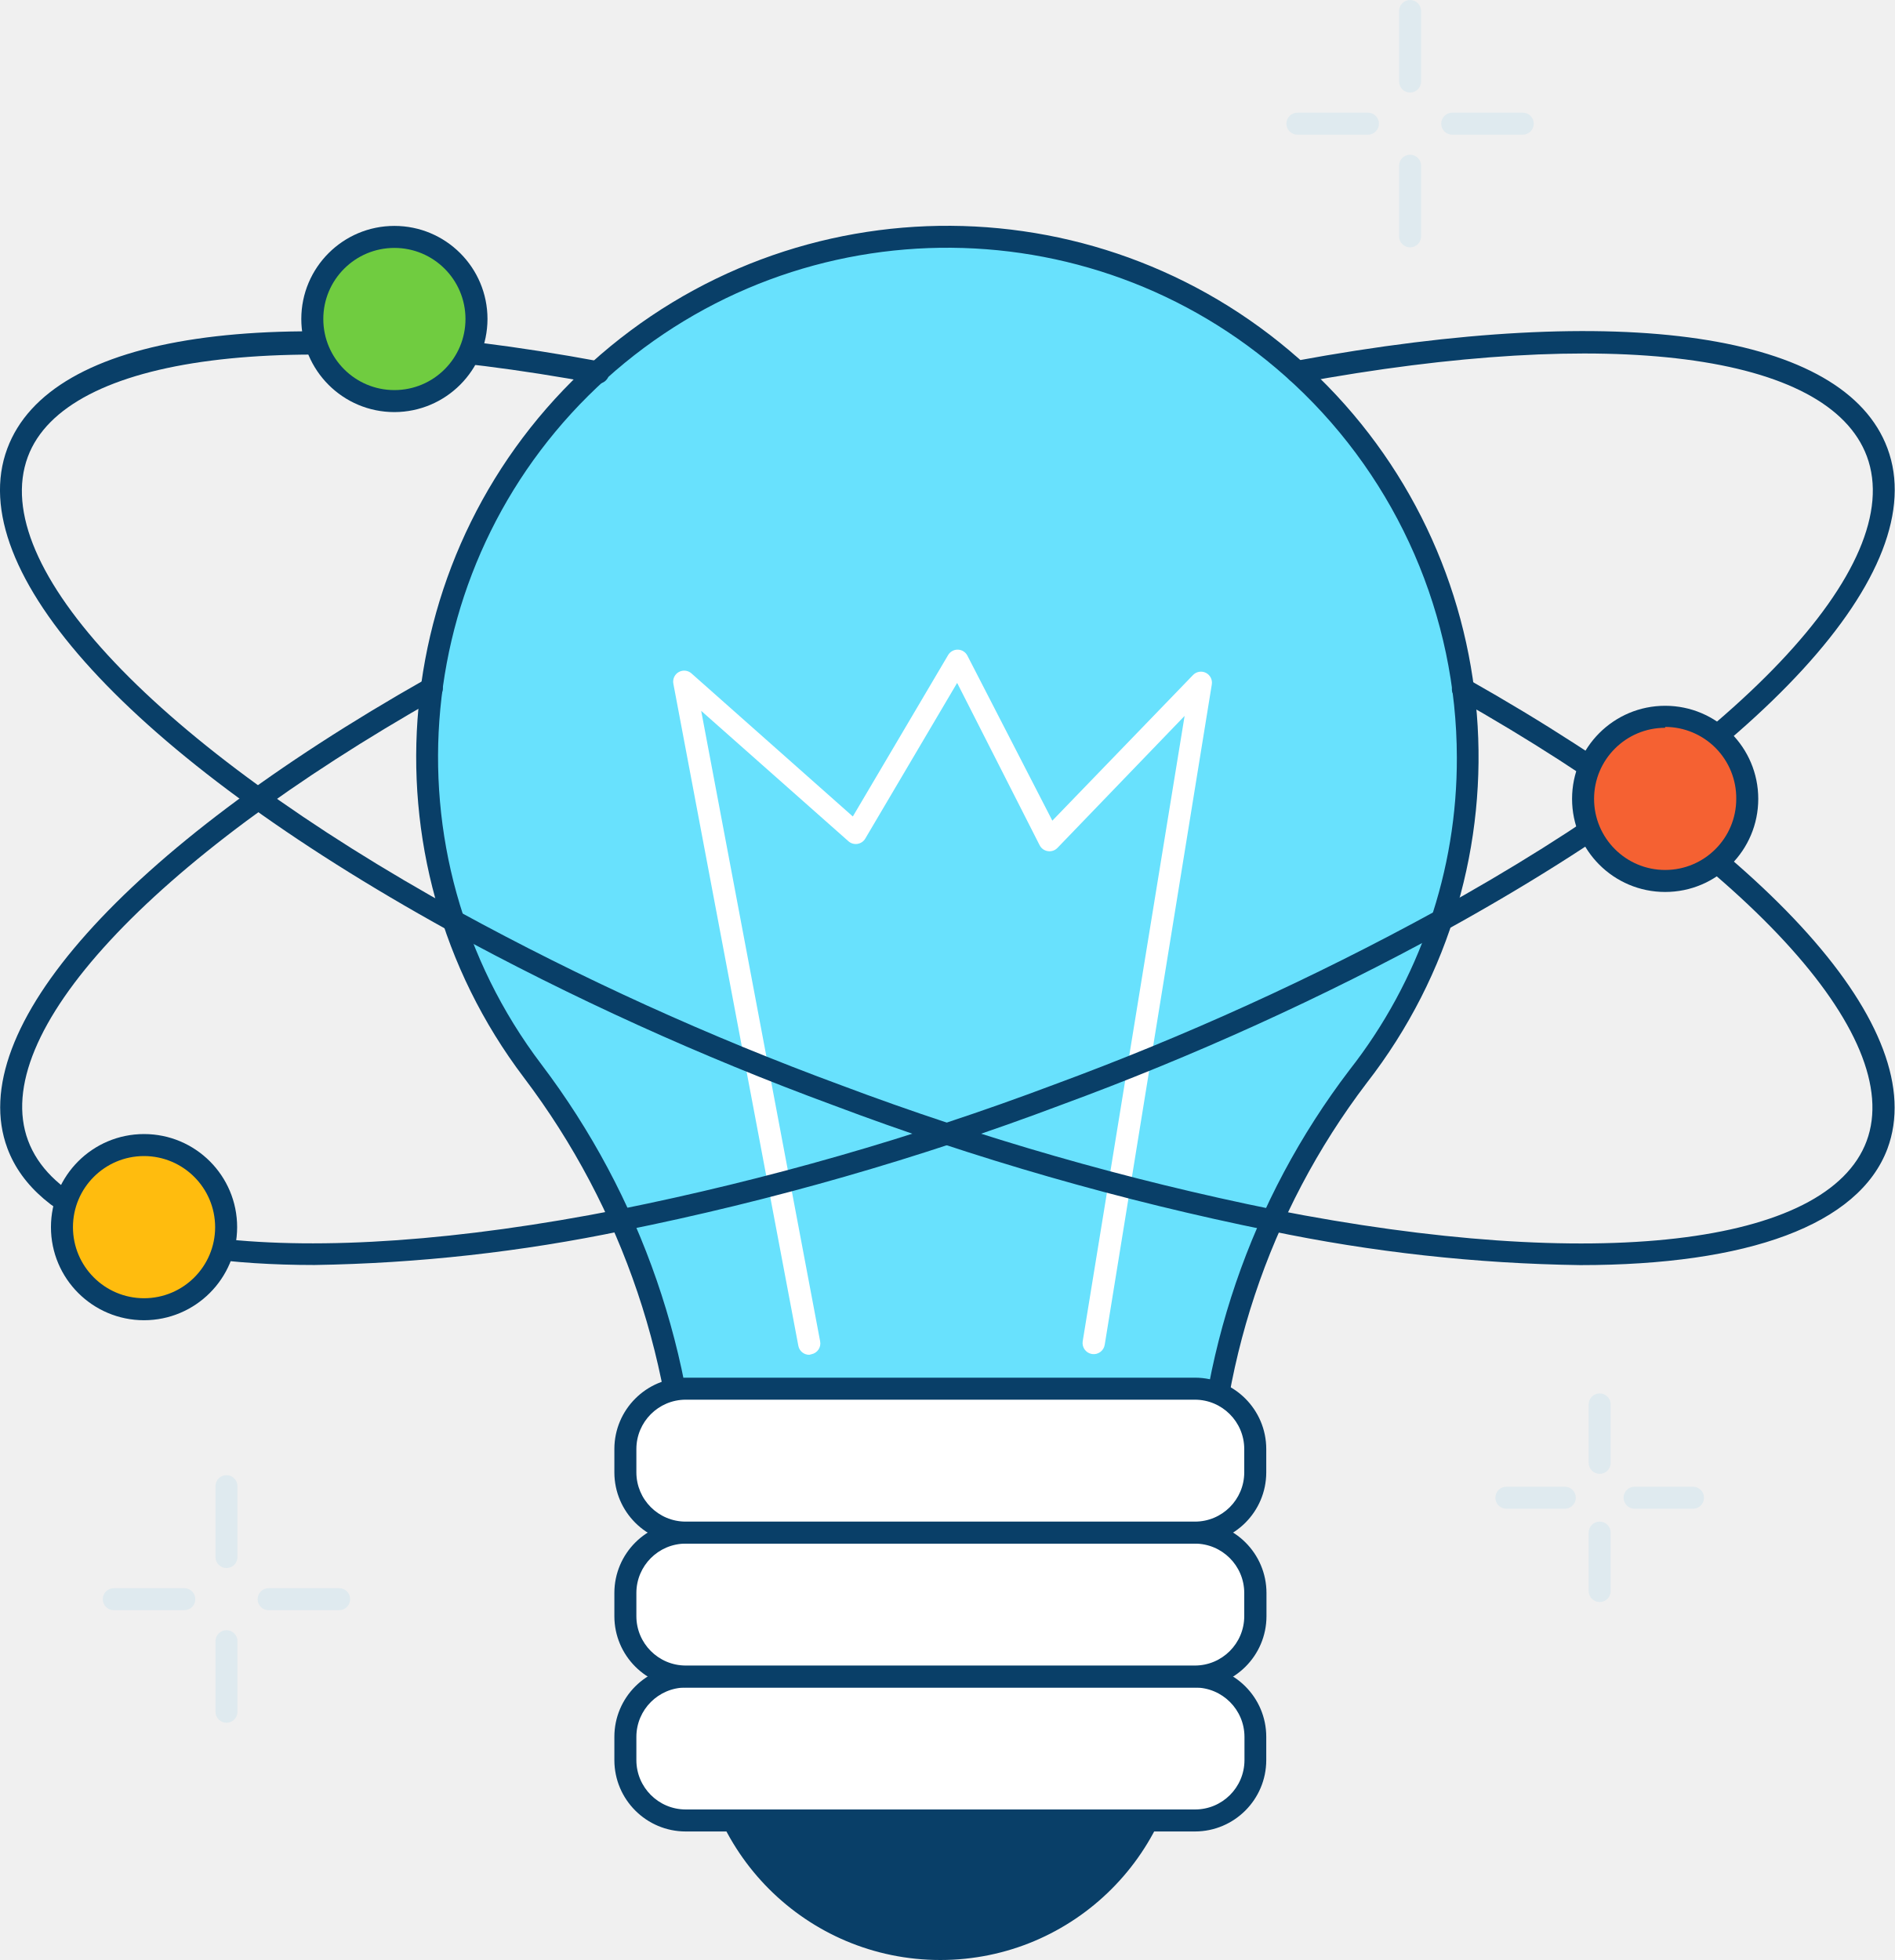
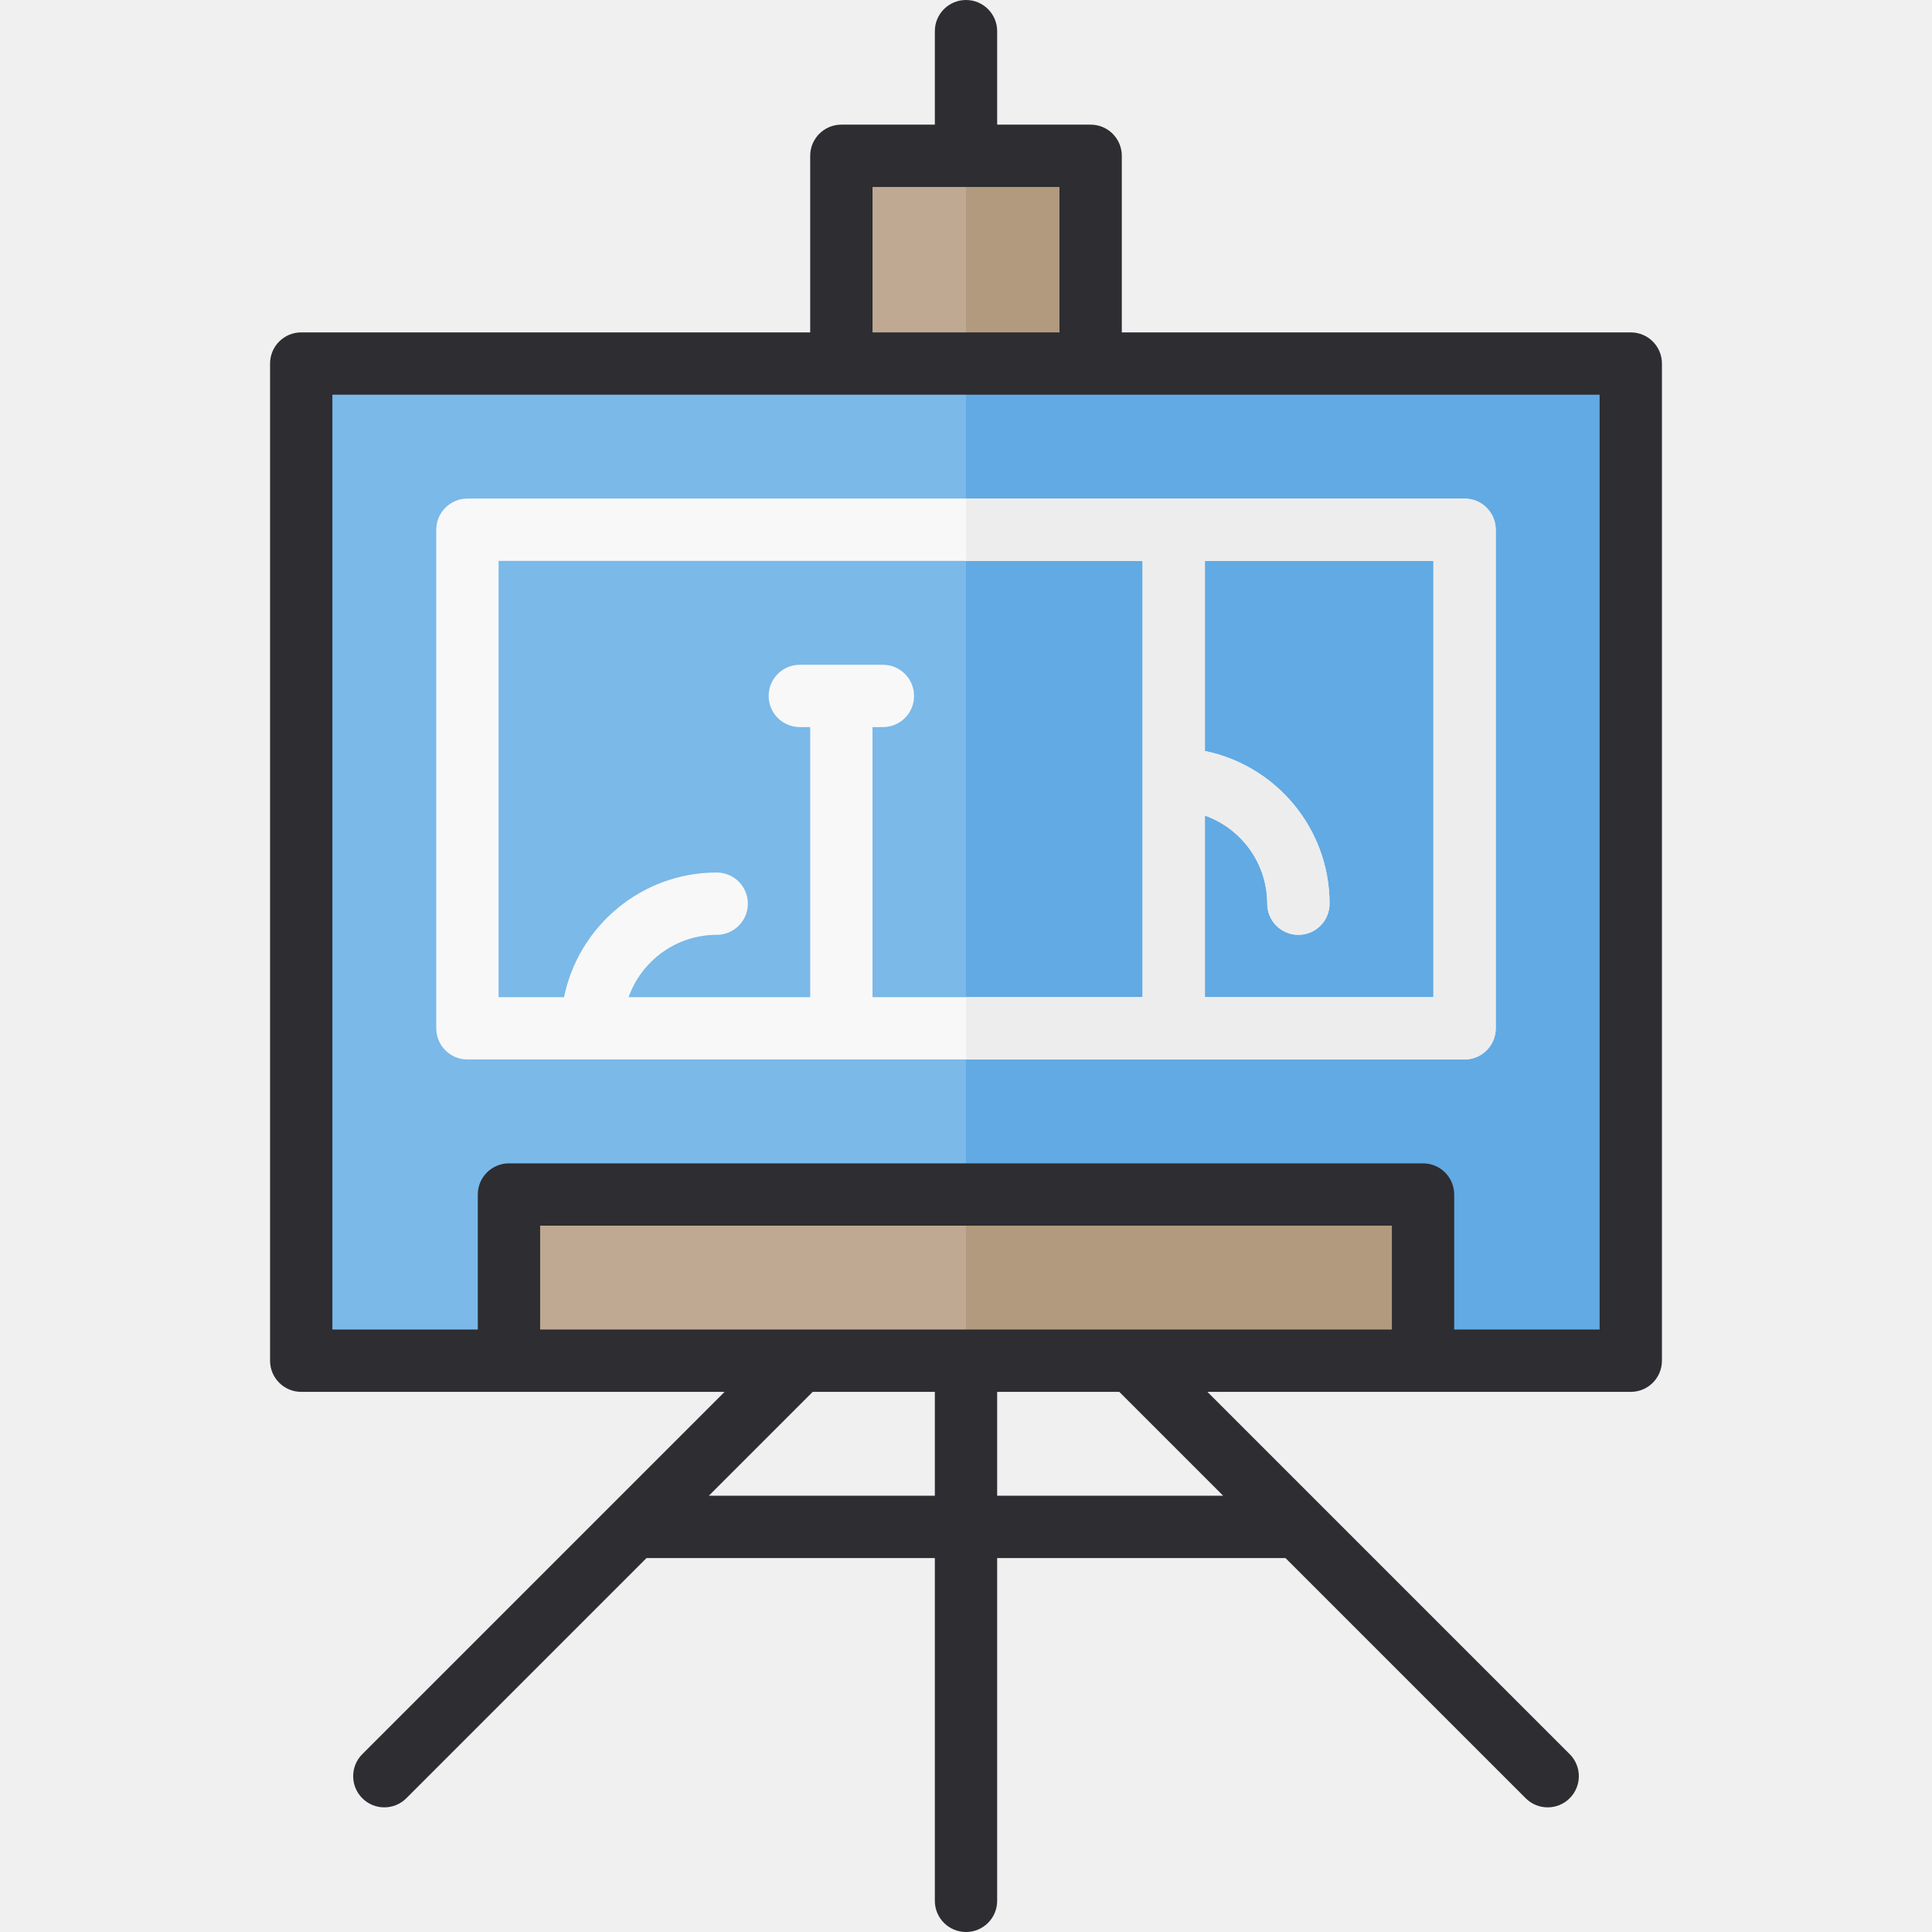
- <svg xmlns="http://www.w3.org/2000/svg" viewBox="113.91 52.94 172.18 178.12">
-   <circle cx="199.36" cy="209.04" fill="#093f68" r="21.02" />
-   <path d="m199.36 231.06a22 22 0 1 1 22-22 22 22 0 0 1 -22 22zm0-42a20 20 0 1 0 20 20 20 20 0 0 0 -20-20.06z" fill="#093f68" />
-   <path d="m247.27 121.74a47.27 47.27 0 1 0 -85 28.53 69.32 69.32 0 0 1 14.13 41.9h47.1a67.25 67.25 0 0 1 13.76-41.42 47 47 0 0 0 10.01-29.01z" fill="#68e1fd" />
-   <path d="m223.55 193.17h-47.1a1 1 0 0 1 -1-1 68.77 68.77 0 0 0 -13.93-41.3 48.27 48.27 0 1 1 76.58.5 66.48 66.48 0 0 0 -13.55 40.8 1 1 0 0 1 -1 1zm-46.1-2h45.1a68.38 68.38 0 0 1 14-41 45.78 45.78 0 0 0 9.75-28.4 46.45 46.45 0 0 0 -14.74-33.87 46.27 46.27 0 0 0 -68.45 61.77 70.73 70.73 0 0 1 14.34 41.5z" fill="#093f68" />
-   <rect fill="#fff" height="13.08" rx="5.48" width="57.24" x="170.74" y="205.3" />
-   <path d="m222.5 219.38h-46.28a6.49 6.49 0 0 1 -6.48-6.48v-2.12a6.48 6.48 0 0 1 6.48-6.48h46.28a6.48 6.48 0 0 1 6.48 6.48v2.12a6.49 6.49 0 0 1 -6.48 6.48zm-46.28-13.08a4.49 4.49 0 0 0 -4.48 4.48v2.12a4.49 4.49 0 0 0 4.48 4.48h46.28a4.49 4.49 0 0 0 4.5-4.48v-2.12a4.49 4.49 0 0 0 -4.48-4.48z" fill="#093f68" />
-   <rect fill="#fff" height="13.08" rx="5.48" width="57.24" x="170.74" y="192.22" />
-   <path d="m222.5 206.3h-46.28a6.49 6.49 0 0 1 -6.48-6.48v-2.12a6.49 6.49 0 0 1 6.48-6.48h46.28a6.49 6.49 0 0 1 6.5 6.48v2.12a6.49 6.49 0 0 1 -6.5 6.48zm-46.28-13.08a4.49 4.49 0 0 0 -4.48 4.48v2.12a4.49 4.49 0 0 0 4.48 4.48h46.28a4.49 4.49 0 0 0 4.48-4.48v-2.12a4.49 4.49 0 0 0 -4.48-4.48z" fill="#093f68" />
-   <rect fill="#fff" height="13.08" rx="5.48" width="57.24" x="170.74" y="179.14" />
-   <path d="m222.5 193.22h-46.28a6.48 6.48 0 0 1 -6.48-6.47v-2.13a6.49 6.49 0 0 1 6.48-6.48h46.28a6.49 6.49 0 0 1 6.48 6.48v2.13a6.48 6.48 0 0 1 -6.48 6.47zm-46.28-13.08a4.49 4.49 0 0 0 -4.48 4.48v2.13a4.48 4.48 0 0 0 4.48 4.47h46.28a4.48 4.48 0 0 0 4.48-4.47v-2.13a4.49 4.49 0 0 0 -4.48-4.48z" fill="#093f68" />
-   <path d="m187.46 176.06a1 1 0 0 1 -1-.81l-11.36-60.18a1 1 0 0 1 1.65-.93l14.66 13 8.66-14.67a1 1 0 0 1 1.75.05l7.72 15 12.78-13.23a1 1 0 0 1 1.71.86l-9.73 60a1 1 0 1 1 -2-.32l9.26-56.83-11.56 12a1 1 0 0 1 -.87.29 1 1 0 0 1 -.74-.53l-7.5-14.76-8.35 14.15a1 1 0 0 1 -.71.48 1 1 0 0 1 -.82-.24l-13.38-11.85 10.81 57.3a1 1 0 0 1 -.79 1.17z" fill="#fff" />
-   <path d="m142.49 167.9c-15.24 0-25.32-3.64-27.91-10.61-4-10.75 10.59-27.1 38.07-42.66a1 1 0 1 1 1 1.74c-26.17 14.82-40.77 30.6-37.19 40.22s24.63 12 53.72 6.26a254.29 254.29 0 0 0 39.51-11.34 258 258 0 0 0 34.69-15.78c27.5-15.17 42.87-31.39 39.18-41.32-3.48-9.35-23.24-11.9-51.57-6.67a1 1 0 0 1 -.36-2c29.8-5.5 49.91-2.53 53.8 7.94 4.13 11.08-11.23 27.86-40.08 43.77a259.05 259.05 0 0 1 -35 15.9 256 256 0 0 1 -39.81 11.43 148.74 148.74 0 0 1 -28.05 3.12z" fill="#093f68" />
-   <path d="m257.51 167.91a148 148 0 0 1 -28.2-3.12 256.34 256.34 0 0 1 -39.68-11.41 261.48 261.48 0 0 1 -35-15.9c-28.83-15.92-44.18-32.69-40.06-43.77 3.9-10.5 24-13.46 53.87-7.92a1 1 0 1 1 -.37 2c-27.93-5.18-48.2-2.57-51.63 6.66-3.69 9.93 11.68 26.15 39.16 41.32a259.14 259.14 0 0 0 34.71 15.78 256.09 256.09 0 0 0 39.38 11.32c29.17 5.75 50.31 3.3 53.85-6.24s-11-25.4-37.19-40.2a1 1 0 1 1 1-1.74c27.49 15.54 42.08 31.88 38.08 42.64-2.6 6.93-12.68 10.58-27.92 10.58z" fill="#093f68" />
-   <circle cx="127.03" cy="164.46" fill="#ffbc0e" r="7.46" />
-   <path d="m127 172.92a8.46 8.46 0 1 1 8.46-8.46 8.47 8.47 0 0 1 -8.46 8.46zm0-14.92a6.46 6.46 0 1 0 6.46 6.46 6.47 6.47 0 0 0 -6.46-6.46z" fill="#093f68" />
-   <circle cx="265.23" cy="125.5" fill="#f56132" r="7.46" />
-   <path d="m265.23 134a8.46 8.46 0 1 1 8.46-8.46 8.46 8.46 0 0 1 -8.46 8.46zm0-14.92a6.46 6.46 0 1 0 6.46 6.46 6.47 6.47 0 0 0 -6.46-6.54z" fill="#093f68" />
-   <circle cx="149.75" cy="81.93" fill="#70cc40" r="7.46" />
-   <path d="m149.75 90.39a8.46 8.46 0 1 1 8.46-8.46 8.48 8.48 0 0 1 -8.46 8.46zm0-14.92a6.46 6.46 0 1 0 6.46 6.46 6.46 6.46 0 0 0 -6.46-6.46z" fill="#093f68" />
-   <g fill="#dfeaef">
-     <path d="m134.49 195.44a1 1 0 0 1 -1-1v-6.44a1 1 0 1 1 2 0v6.41a1 1 0 0 1 -1 1.03z" />
-     <path d="m134.49 209.5a1 1 0 0 1 -1-1v-6.41a1 1 0 0 1 2 0v6.41a1 1 0 0 1 -1 1z" />
-     <path d="m144.73 199.27h-6.41a1 1 0 0 1 0-2h6.41a1 1 0 0 1 0 2z" />
-     <path d="m130.66 199.27h-6.41a1 1 0 1 1 0-2h6.41a1 1 0 0 1 0 2z" />
-     <path d="m242.05 61.35a1 1 0 0 1 -1-1v-6.41a1 1 0 0 1 2 0v6.41a1 1 0 0 1 -1 1z" />
-     <path d="m242.05 75.42a1 1 0 0 1 -1-1v-6.42a1 1 0 0 1 2 0v6.42a1 1 0 0 1 -1 1z" />
-     <path d="m252.29 65.18h-6.41a1 1 0 1 1 0-2h6.41a1 1 0 0 1 0 2z" />
-     <path d="m238.22 65.18h-6.41a1 1 0 1 1 0-2h6.41a1 1 0 0 1 0 2z" />
-     <path d="m259.28 186.88a1 1 0 0 1 -1-1v-5.31a1 1 0 0 1 2 0v5.31a1 1 0 0 1 -1 1z" />
-     <path d="m259.28 198.53a1 1 0 0 1 -1-1v-5.31a1 1 0 0 1 2 0v5.31a1 1 0 0 1 -1 1z" />
-     <path d="m267.76 190.05h-5.31a1 1 0 0 1 0-2h5.31a1 1 0 0 1 0 2z" />
-     <path d="m256.11 190.05h-5.31a1 1 0 0 1 0-2h5.31a1 1 0 0 1 0 2z" />
-   </g>
+ <svg xmlns="http://www.w3.org/2000/svg" version="1.1" id="Layer_1" viewBox="0 0 512 512" xml:space="preserve">
+   <rect x="79.828" y="96.344" style="fill:#7AB9E8;" width="352.344" height="264.258" />
+   <rect x="256" y="96.344" style="fill:#61AAE4;" width="176.172" height="264.258" />
+   <rect x="134.882" y="316.559" style="fill:#BFA993;" width="242.237" height="44.043" />
+   <rect x="256" y="316.559" style="fill:#B29A7E;" width="121.118" height="44.043" />
+   <rect x="222.968" y="41.29" style="fill:#BFA993;" width="66.065" height="55.054" />
+   <rect x="256" y="41.29" style="fill:#B29A7E;" width="33.032" height="55.054" />
+   <path style="fill:#F8F8F9;" d="M388.129,132.129H123.871c-4.561,0-8.258,3.697-8.258,8.258v132.129c0,4.561,3.697,8.258,8.258,8.258  h264.258c4.561,0,8.258-3.697,8.258-8.258V140.387C396.387,135.826,392.69,132.129,388.129,132.129z M132.129,148.645h170.667  v115.613h-71.57v-71.57h2.753c4.561,0,8.258-3.697,8.258-8.258s-3.697-8.258-8.258-8.258h-22.021c-4.561,0-8.258,3.697-8.258,8.258  s3.697,8.258,8.258,8.258h2.753v71.57h-48.128c3.409-9.612,12.589-16.516,23.354-16.516c4.561,0,8.258-3.697,8.258-8.258  s-3.697-8.258-8.258-8.258c-19.94,0-36.623,14.208-40.459,33.032h-17.347V148.645z M379.871,264.258h-60.559V216.13  c9.611,3.409,16.516,12.589,16.516,23.354c0,4.561,3.697,8.258,8.258,8.258s8.258-3.697,8.258-8.258  c0-19.94-14.208-36.623-33.032-40.459v-50.38h60.559V264.258z" />
+   <path style="fill:#EDEDED;" d="M388.129,132.129h-132.13v16.516h46.797v115.613h-46.797v16.516h132.13  c4.561,0,8.258-3.697,8.258-8.258V140.387C396.387,135.826,392.69,132.129,388.129,132.129z M379.871,264.258h-60.559V216.13  c9.611,3.409,16.516,12.589,16.516,23.354c0,4.561,3.697,8.258,8.258,8.258s8.258-3.697,8.258-8.258  c0-19.94-14.208-36.623-33.032-40.459v-50.38h60.559V264.258z" />
+   <path style="fill:#2E2D31;" d="M432.172,88.086H297.29V41.29c0-4.561-3.697-8.258-8.258-8.258h-24.774V8.258  C264.258,3.697,260.561,0,256,0c-4.561,0-8.258,3.697-8.258,8.258v24.774h-24.774c-4.561,0-8.258,3.697-8.258,8.258v46.796H79.828  c-4.561,0-8.258,3.697-8.258,8.258v264.258c0,4.561,3.697,8.258,8.258,8.258h112.193l-96.01,96.01  c-3.225,3.225-3.225,8.454,0,11.678c1.612,1.613,3.726,2.419,5.839,2.419s4.227-0.806,5.839-2.419l63.645-63.645h76.408v90.839  c0,4.561,3.697,8.258,8.258,8.258c4.561,0,8.258-3.697,8.258-8.258v-90.839h76.408l63.645,63.645  c1.612,1.612,3.726,2.419,5.839,2.419s4.227-0.806,5.839-2.419c3.225-3.225,3.225-8.454,0-11.678l-96.01-96.01h112.193  c4.561,0,8.258-3.697,8.258-8.258V96.344C440.43,91.783,436.733,88.086,432.172,88.086z M231.226,49.548h49.548v38.538h-49.548  V49.548z M187.85,396.387l27.527-27.527h32.365v27.527H187.85z M324.15,396.387h-59.892V368.86h32.365L324.15,396.387z   M143.14,352.344v-27.527h225.72v27.527H143.14z M423.914,352.344h-38.538v-35.785c0-4.561-3.697-8.258-8.258-8.258H134.882  c-4.561,0-8.258,3.697-8.258,8.258v35.785H88.086V104.602h335.828V352.344z" />
</svg>
